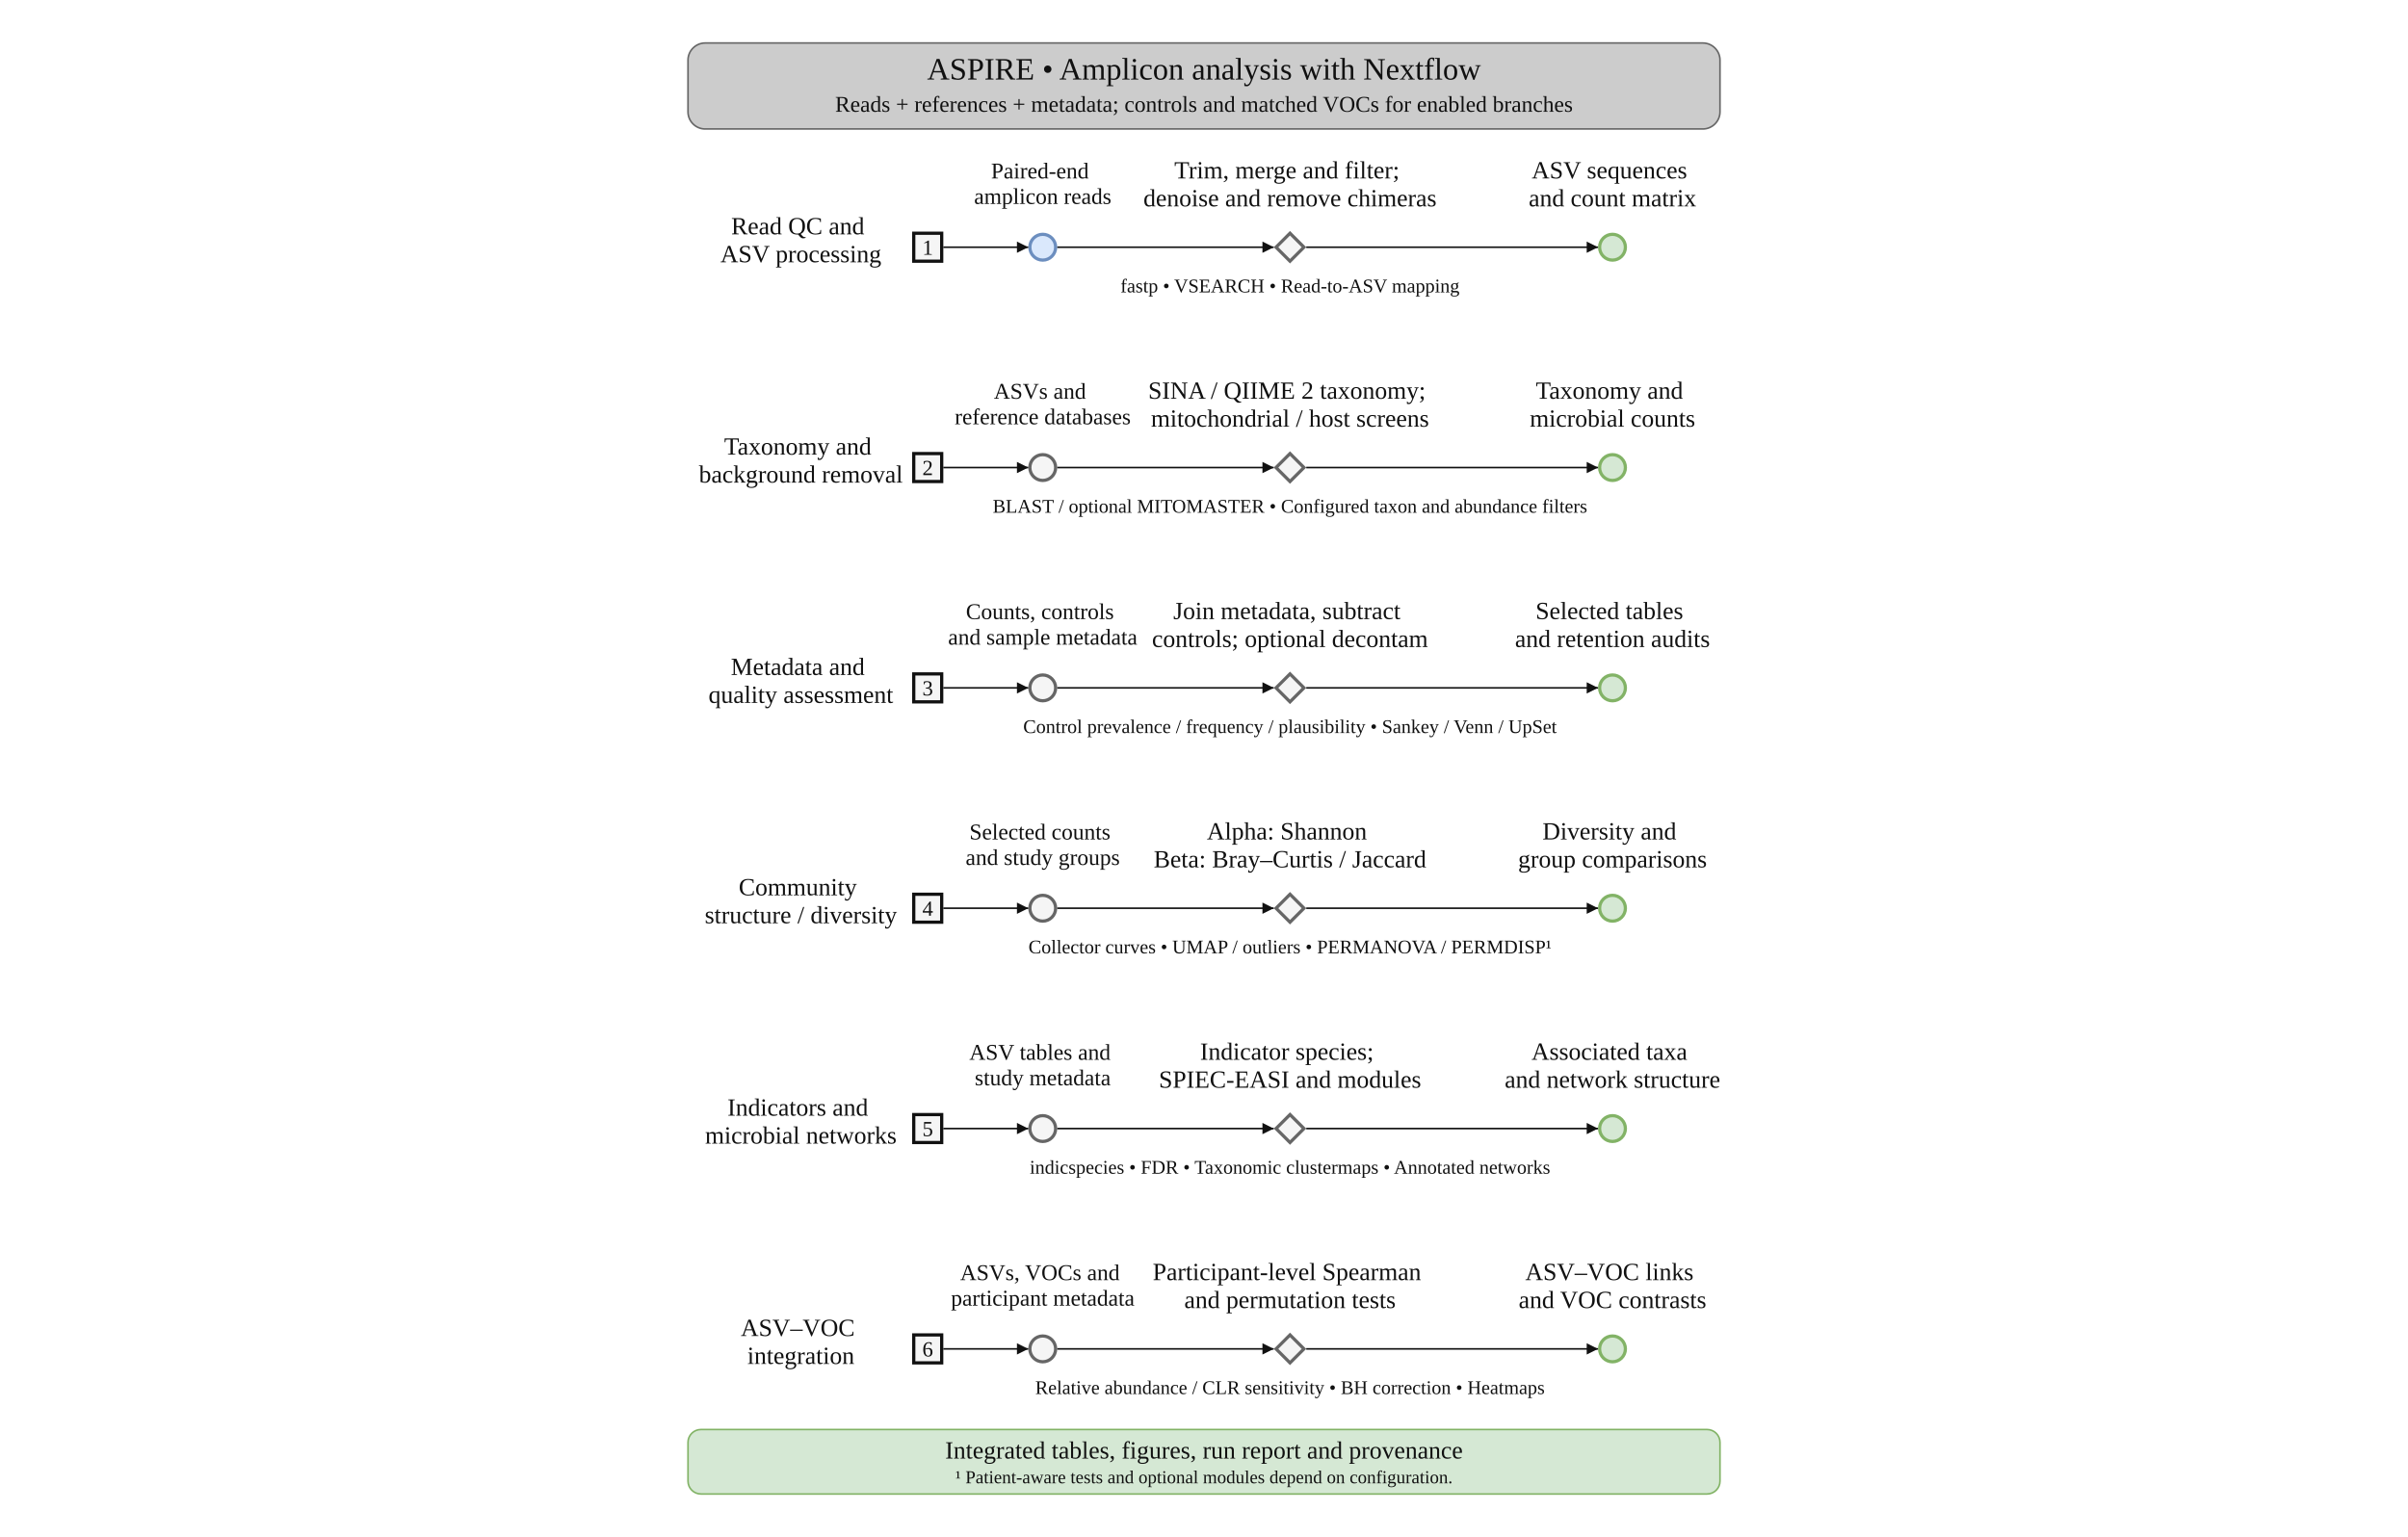
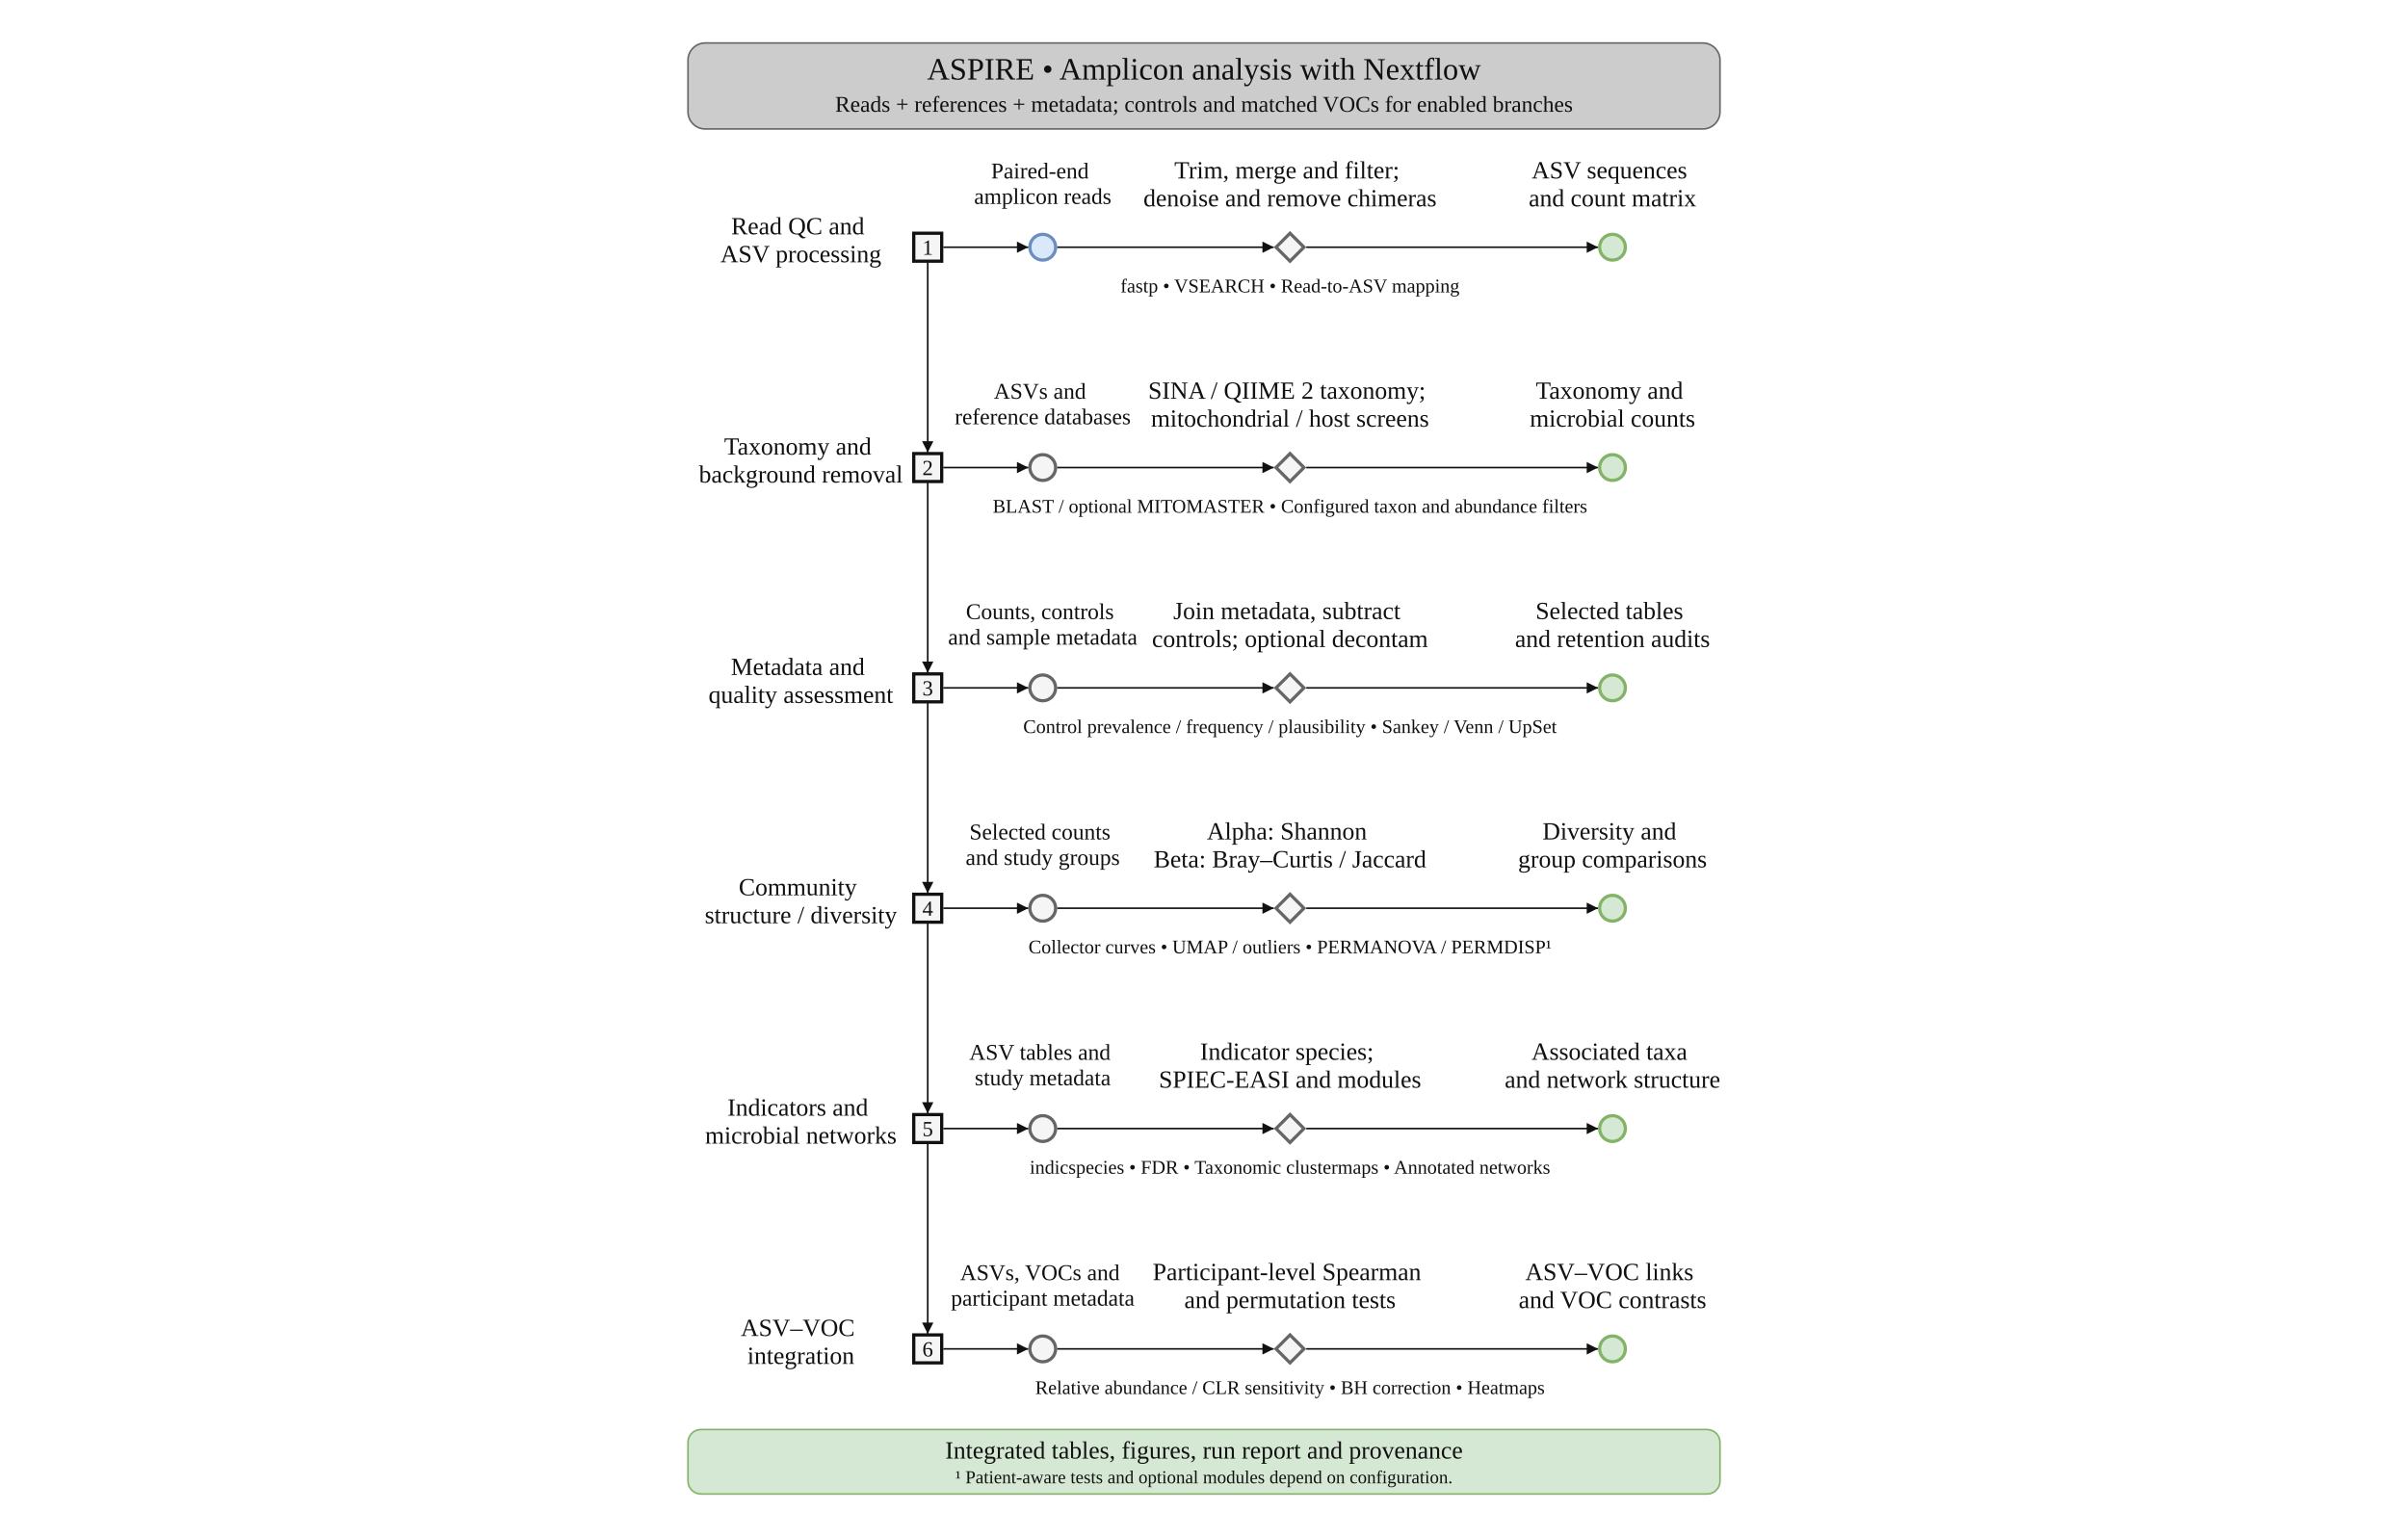
<svg xmlns="http://www.w3.org/2000/svg" viewBox="0 0 2240 1430" width="2240" height="1430" role="img">
  <rect width="2240" height="1430" fill="#ffffff" />
  <svg width="1000" height="1390" viewBox="0 0 1000 1390" role="img" aria-labelledby="title desc" x="620" y="20">
    <rect width="1000" height="1390" fill="white" />
    <defs>
      <marker id="arrow" viewBox="0 0 10 10" refX="10" refY="5" markerWidth="7" markerHeight="7" orient="auto">
        <path d="M 0 0 L 10 5 L 0 10 z" fill="#111111" />
      </marker>
    </defs>
    <style>text{font-family:"Times New Roman",Times,serif;fill:#111111}.wire{fill:none;stroke:#111111;stroke-width:1.5;marker-end:url(#arrow)}</style>
    <rect x="20" y="20" width="960" height="80" rx="16" fill="#CCCCCC" stroke="#666666" stroke-width="1.5" />
    <text x="500" y="54" font-size="29" text-anchor="middle">
      <tspan x="500" dy="0">ASPIRE • Amplicon analysis with Nextflow</tspan>
    </text>
    <text x="500" y="84" font-size="21" text-anchor="middle">
      <tspan x="500" dy="0">Reads + references + metadata; controls and matched VOCs for enabled branches</tspan>
    </text>
    <text x="125" y="198" font-size="23" text-anchor="middle">
      <tspan x="125" dy="0">Read QC and</tspan>
      <tspan x="125" dy="25.99">ASV processing</tspan>
    </text>
    <rect x="230" y="197" width="26" height="26" fill="#F5F5F5" stroke="#111111" stroke-width="3" />
    <text x="243" y="217" font-size="20" text-anchor="middle">
      <tspan x="243" dy="0">1</tspan>
    </text>
    <circle cx="350" cy="210" r="12" fill="#DAE8FC" stroke="#6C8EBF" stroke-width="3" />
    <text x="350" y="146" font-size="21" text-anchor="middle">
      <tspan x="350" dy="0">Paired-end</tspan>
      <tspan x="350" dy="23.73">amplicon reads</tspan>
    </text>
    <path d="M 257.5 210 L 336.5 210" class="wire" />
    <path d="M 363.5 210 L 564.879 210" class="wire" />
    <path d="M 580 197 L 593 210 L 580 223 L 567 210 Z" fill="#F5F5F5" stroke="#666666" stroke-width="3" />
    <text x="580" y="146" font-size="23" text-anchor="middle">
      <tspan x="580" dy="0">Trim, merge and filter;</tspan>
      <tspan x="580" dy="25.99">denoise and remove chimeras</tspan>
    </text>
    <path d="M 595.121 210 L 866.5 210" class="wire" />
    <circle cx="880" cy="210" r="12" fill="#D5E8D4" stroke="#82B366" stroke-width="3" />
    <text x="880" y="146" font-size="23" text-anchor="middle">
      <tspan x="880" dy="0">ASV sequences</tspan>
      <tspan x="880" dy="25.99">and count matrix</tspan>
    </text>
    <text x="580" y="252" font-size="18" text-anchor="middle">
      <tspan x="580" dy="0">fastp • VSEARCH • Read-to-ASV mapping</tspan>
    </text>
    <text x="125" y="403" font-size="23" text-anchor="middle">
      <tspan x="125" dy="0">Taxonomy and</tspan>
      <tspan x="125" dy="25.99">background removal</tspan>
    </text>
    <rect x="230" y="402" width="26" height="26" fill="#F5F5F5" stroke="#111111" stroke-width="3" />
    <text x="243" y="422" font-size="20" text-anchor="middle">
      <tspan x="243" dy="0">2</tspan>
    </text>
    <circle cx="350" cy="415" r="12" fill="#F5F5F5" stroke="#666666" stroke-width="3" />
    <text x="350" y="351" font-size="21" text-anchor="middle">
      <tspan x="350" dy="0">ASVs and</tspan>
      <tspan x="350" dy="23.73">reference databases</tspan>
    </text>
    <path d="M 257.5 415 L 336.5 415" class="wire" />
    <path d="M 363.5 415 L 564.879 415" class="wire" />
    <path d="M 580 402 L 593 415 L 580 428 L 567 415 Z" fill="#F5F5F5" stroke="#666666" stroke-width="3" />
    <text x="580" y="351" font-size="23" text-anchor="middle">
      <tspan x="580" dy="0">SINA / QIIME 2 taxonomy;</tspan>
      <tspan x="580" dy="25.99">mitochondrial / host screens</tspan>
    </text>
    <path d="M 595.121 415 L 866.5 415" class="wire" />
    <circle cx="880" cy="415" r="12" fill="#D5E8D4" stroke="#82B366" stroke-width="3" />
    <text x="880" y="351" font-size="23" text-anchor="middle">
      <tspan x="880" dy="0">Taxonomy and</tspan>
      <tspan x="880" dy="25.99">microbial counts</tspan>
    </text>
    <text x="580" y="457" font-size="18" text-anchor="middle">
      <tspan x="580" dy="0">BLAST / optional MITOMASTER • Configured taxon and abundance filters</tspan>
    </text>
    <text x="125" y="608" font-size="23" text-anchor="middle">
      <tspan x="125" dy="0">Metadata and</tspan>
      <tspan x="125" dy="25.99">quality assessment</tspan>
    </text>
    <rect x="230" y="607" width="26" height="26" fill="#F5F5F5" stroke="#111111" stroke-width="3" />
    <text x="243" y="627" font-size="20" text-anchor="middle">
      <tspan x="243" dy="0">3</tspan>
    </text>
    <circle cx="350" cy="620" r="12" fill="#F5F5F5" stroke="#666666" stroke-width="3" />
    <text x="350" y="556" font-size="21" text-anchor="middle">
      <tspan x="350" dy="0">Counts, controls</tspan>
      <tspan x="350" dy="23.73">and sample metadata</tspan>
    </text>
    <path d="M 257.5 620 L 336.5 620" class="wire" />
    <path d="M 363.5 620 L 564.879 620" class="wire" />
    <path d="M 580 607 L 593 620 L 580 633 L 567 620 Z" fill="#F5F5F5" stroke="#666666" stroke-width="3" />
    <text x="580" y="556" font-size="23" text-anchor="middle">
      <tspan x="580" dy="0">Join metadata, subtract</tspan>
      <tspan x="580" dy="25.99">controls; optional decontam</tspan>
    </text>
    <path d="M 595.121 620 L 866.5 620" class="wire" />
    <circle cx="880" cy="620" r="12" fill="#D5E8D4" stroke="#82B366" stroke-width="3" />
    <text x="880" y="556" font-size="23" text-anchor="middle">
      <tspan x="880" dy="0">Selected tables</tspan>
      <tspan x="880" dy="25.99">and retention audits</tspan>
    </text>
    <text x="580" y="662" font-size="18" text-anchor="middle">
      <tspan x="580" dy="0">Control prevalence / frequency / plausibility • Sankey / Venn / UpSet</tspan>
    </text>
    <text x="125" y="813" font-size="23" text-anchor="middle">
      <tspan x="125" dy="0">Community</tspan>
      <tspan x="125" dy="25.99">structure / diversity</tspan>
    </text>
    <rect x="230" y="812" width="26" height="26" fill="#F5F5F5" stroke="#111111" stroke-width="3" />
    <text x="243" y="832" font-size="20" text-anchor="middle">
      <tspan x="243" dy="0">4</tspan>
    </text>
    <circle cx="350" cy="825" r="12" fill="#F5F5F5" stroke="#666666" stroke-width="3" />
    <text x="350" y="761" font-size="21" text-anchor="middle">
      <tspan x="350" dy="0">Selected counts</tspan>
      <tspan x="350" dy="23.73">and study groups</tspan>
    </text>
    <path d="M 257.5 825 L 336.5 825" class="wire" />
    <path d="M 363.5 825 L 564.879 825" class="wire" />
    <path d="M 580 812 L 593 825 L 580 838 L 567 825 Z" fill="#F5F5F5" stroke="#666666" stroke-width="3" />
    <text x="580" y="761" font-size="23" text-anchor="middle">
      <tspan x="580" dy="0">Alpha: Shannon</tspan>
      <tspan x="580" dy="25.99">Beta: Bray–Curtis / Jaccard</tspan>
    </text>
    <path d="M 595.121 825 L 866.5 825" class="wire" />
    <circle cx="880" cy="825" r="12" fill="#D5E8D4" stroke="#82B366" stroke-width="3" />
    <text x="880" y="761" font-size="23" text-anchor="middle">
      <tspan x="880" dy="0">Diversity and</tspan>
      <tspan x="880" dy="25.99">group comparisons</tspan>
    </text>
    <text x="580" y="867" font-size="18" text-anchor="middle">
      <tspan x="580" dy="0">Collector curves • UMAP / outliers • PERMANOVA / PERMDISP¹</tspan>
    </text>
    <text x="125" y="1018" font-size="23" text-anchor="middle">
      <tspan x="125" dy="0">Indicators and</tspan>
      <tspan x="125" dy="25.99">microbial networks</tspan>
    </text>
    <rect x="230" y="1017" width="26" height="26" fill="#F5F5F5" stroke="#111111" stroke-width="3" />
    <text x="243" y="1037" font-size="20" text-anchor="middle">
      <tspan x="243" dy="0">5</tspan>
    </text>
    <circle cx="350" cy="1030" r="12" fill="#F5F5F5" stroke="#666666" stroke-width="3" />
    <text x="350" y="966" font-size="21" text-anchor="middle">
      <tspan x="350" dy="0">ASV tables and</tspan>
      <tspan x="350" dy="23.73">study metadata</tspan>
    </text>
    <path d="M 257.5 1030 L 336.5 1030" class="wire" />
    <path d="M 363.5 1030 L 564.879 1030" class="wire" />
    <path d="M 580 1017 L 593 1030 L 580 1043 L 567 1030 Z" fill="#F5F5F5" stroke="#666666" stroke-width="3" />
    <text x="580" y="966" font-size="23" text-anchor="middle">
      <tspan x="580" dy="0">Indicator species;</tspan>
      <tspan x="580" dy="25.99">SPIEC-EASI and modules</tspan>
    </text>
    <path d="M 595.121 1030 L 866.5 1030" class="wire" />
    <circle cx="880" cy="1030" r="12" fill="#D5E8D4" stroke="#82B366" stroke-width="3" />
    <text x="880" y="966" font-size="23" text-anchor="middle">
      <tspan x="880" dy="0">Associated taxa</tspan>
      <tspan x="880" dy="25.99">and network structure</tspan>
    </text>
    <text x="580" y="1072" font-size="18" text-anchor="middle">
      <tspan x="580" dy="0">indicspecies • FDR • Taxonomic clustermaps • Annotated networks</tspan>
    </text>
    <text x="125" y="1223" font-size="23" text-anchor="middle">
      <tspan x="125" dy="0">ASV–VOC</tspan>
      <tspan x="125" dy="25.99">integration</tspan>
    </text>
    <rect x="230" y="1222" width="26" height="26" fill="#F5F5F5" stroke="#111111" stroke-width="3" />
    <text x="243" y="1242" font-size="20" text-anchor="middle">
      <tspan x="243" dy="0">6</tspan>
    </text>
    <circle cx="350" cy="1235" r="12" fill="#F5F5F5" stroke="#666666" stroke-width="3" />
    <text x="350" y="1171" font-size="21" text-anchor="middle">
      <tspan x="350" dy="0">ASVs, VOCs and</tspan>
      <tspan x="350" dy="23.73">participant metadata</tspan>
    </text>
    <path d="M 257.5 1235 L 336.5 1235" class="wire" />
    <path d="M 363.5 1235 L 564.879 1235" class="wire" />
    <path d="M 580 1222 L 593 1235 L 580 1248 L 567 1235 Z" fill="#F5F5F5" stroke="#666666" stroke-width="3" />
    <text x="580" y="1171" font-size="23" text-anchor="middle">
      <tspan x="580" dy="0">Participant-level Spearman</tspan>
      <tspan x="580" dy="25.99">and permutation tests</tspan>
    </text>
    <path d="M 595.121 1235 L 866.5 1235" class="wire" />
    <circle cx="880" cy="1235" r="12" fill="#D5E8D4" stroke="#82B366" stroke-width="3" />
    <text x="880" y="1171" font-size="23" text-anchor="middle">
      <tspan x="880" dy="0">ASV–VOC links</tspan>
      <tspan x="880" dy="25.99">and VOC contrasts</tspan>
    </text>
    <text x="580" y="1277" font-size="18" text-anchor="middle">
      <tspan x="580" dy="0">Relative abundance / CLR sensitivity • BH correction • Heatmaps</tspan>
    </text>
    <rect x="20" y="1310" width="960" height="60" rx="12" fill="#D5E8D4" stroke="#82B366" stroke-width="1.5" />
    <text x="500" y="1337" font-size="23" text-anchor="middle">
      <tspan x="500" dy="0">Integrated tables, figures, run report and provenance</tspan>
    </text>
    <text x="500" y="1360" font-size="17" text-anchor="middle">
      <tspan x="500" dy="0">¹ Patient-aware tests and optional modules depend on configuration.</tspan>
    </text>
+     <path d="M 243 224 L 243 401" fill="none" stroke="#111111" stroke-width="1.5" marker-end="url(#arrow)" class="module-flow" />
+     <path d="M 243 429 L 243 606" fill="none" stroke="#111111" stroke-width="1.5" marker-end="url(#arrow)" class="module-flow" />
+     <path d="M 243 634 L 243 811" fill="none" stroke="#111111" stroke-width="1.5" marker-end="url(#arrow)" class="module-flow" />
+     <path d="M 243 839 L 243 1016" fill="none" stroke="#111111" stroke-width="1.5" marker-end="url(#arrow)" class="module-flow" />
+     <path d="M 243 1044 L 243 1221" fill="none" stroke="#111111" stroke-width="1.5" marker-end="url(#arrow)" class="module-flow" />
  </svg>
</svg>
